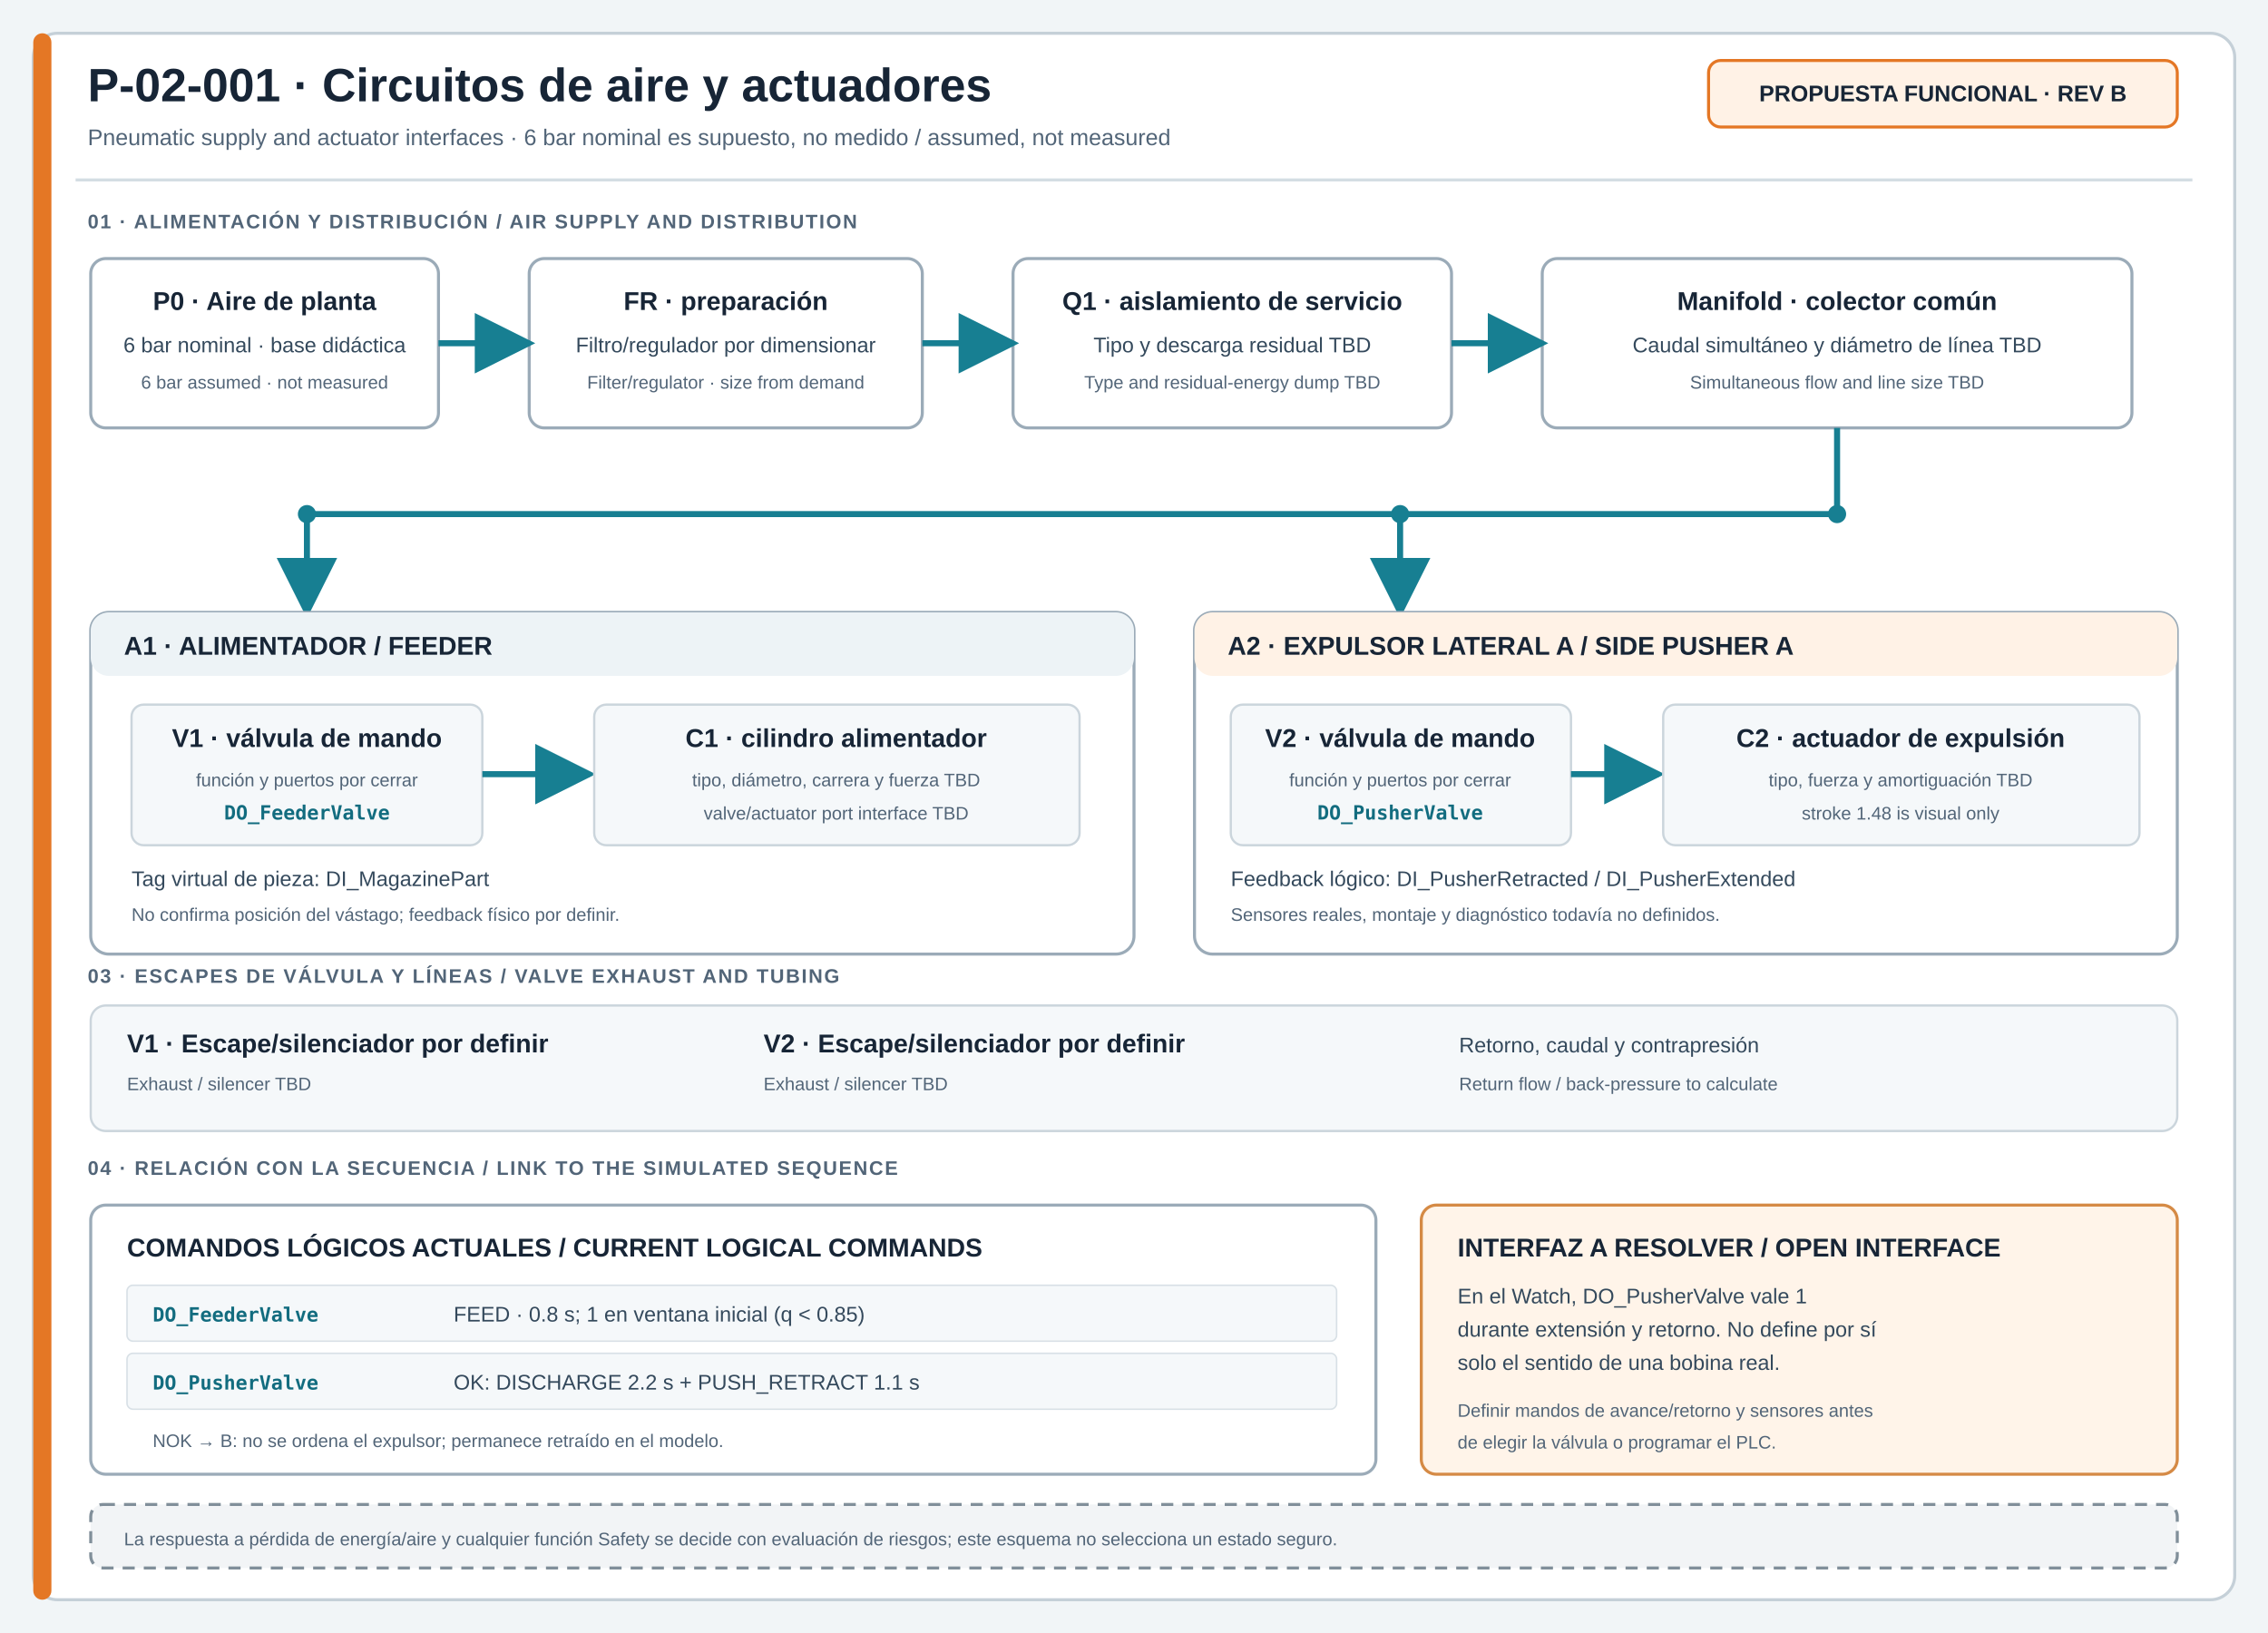
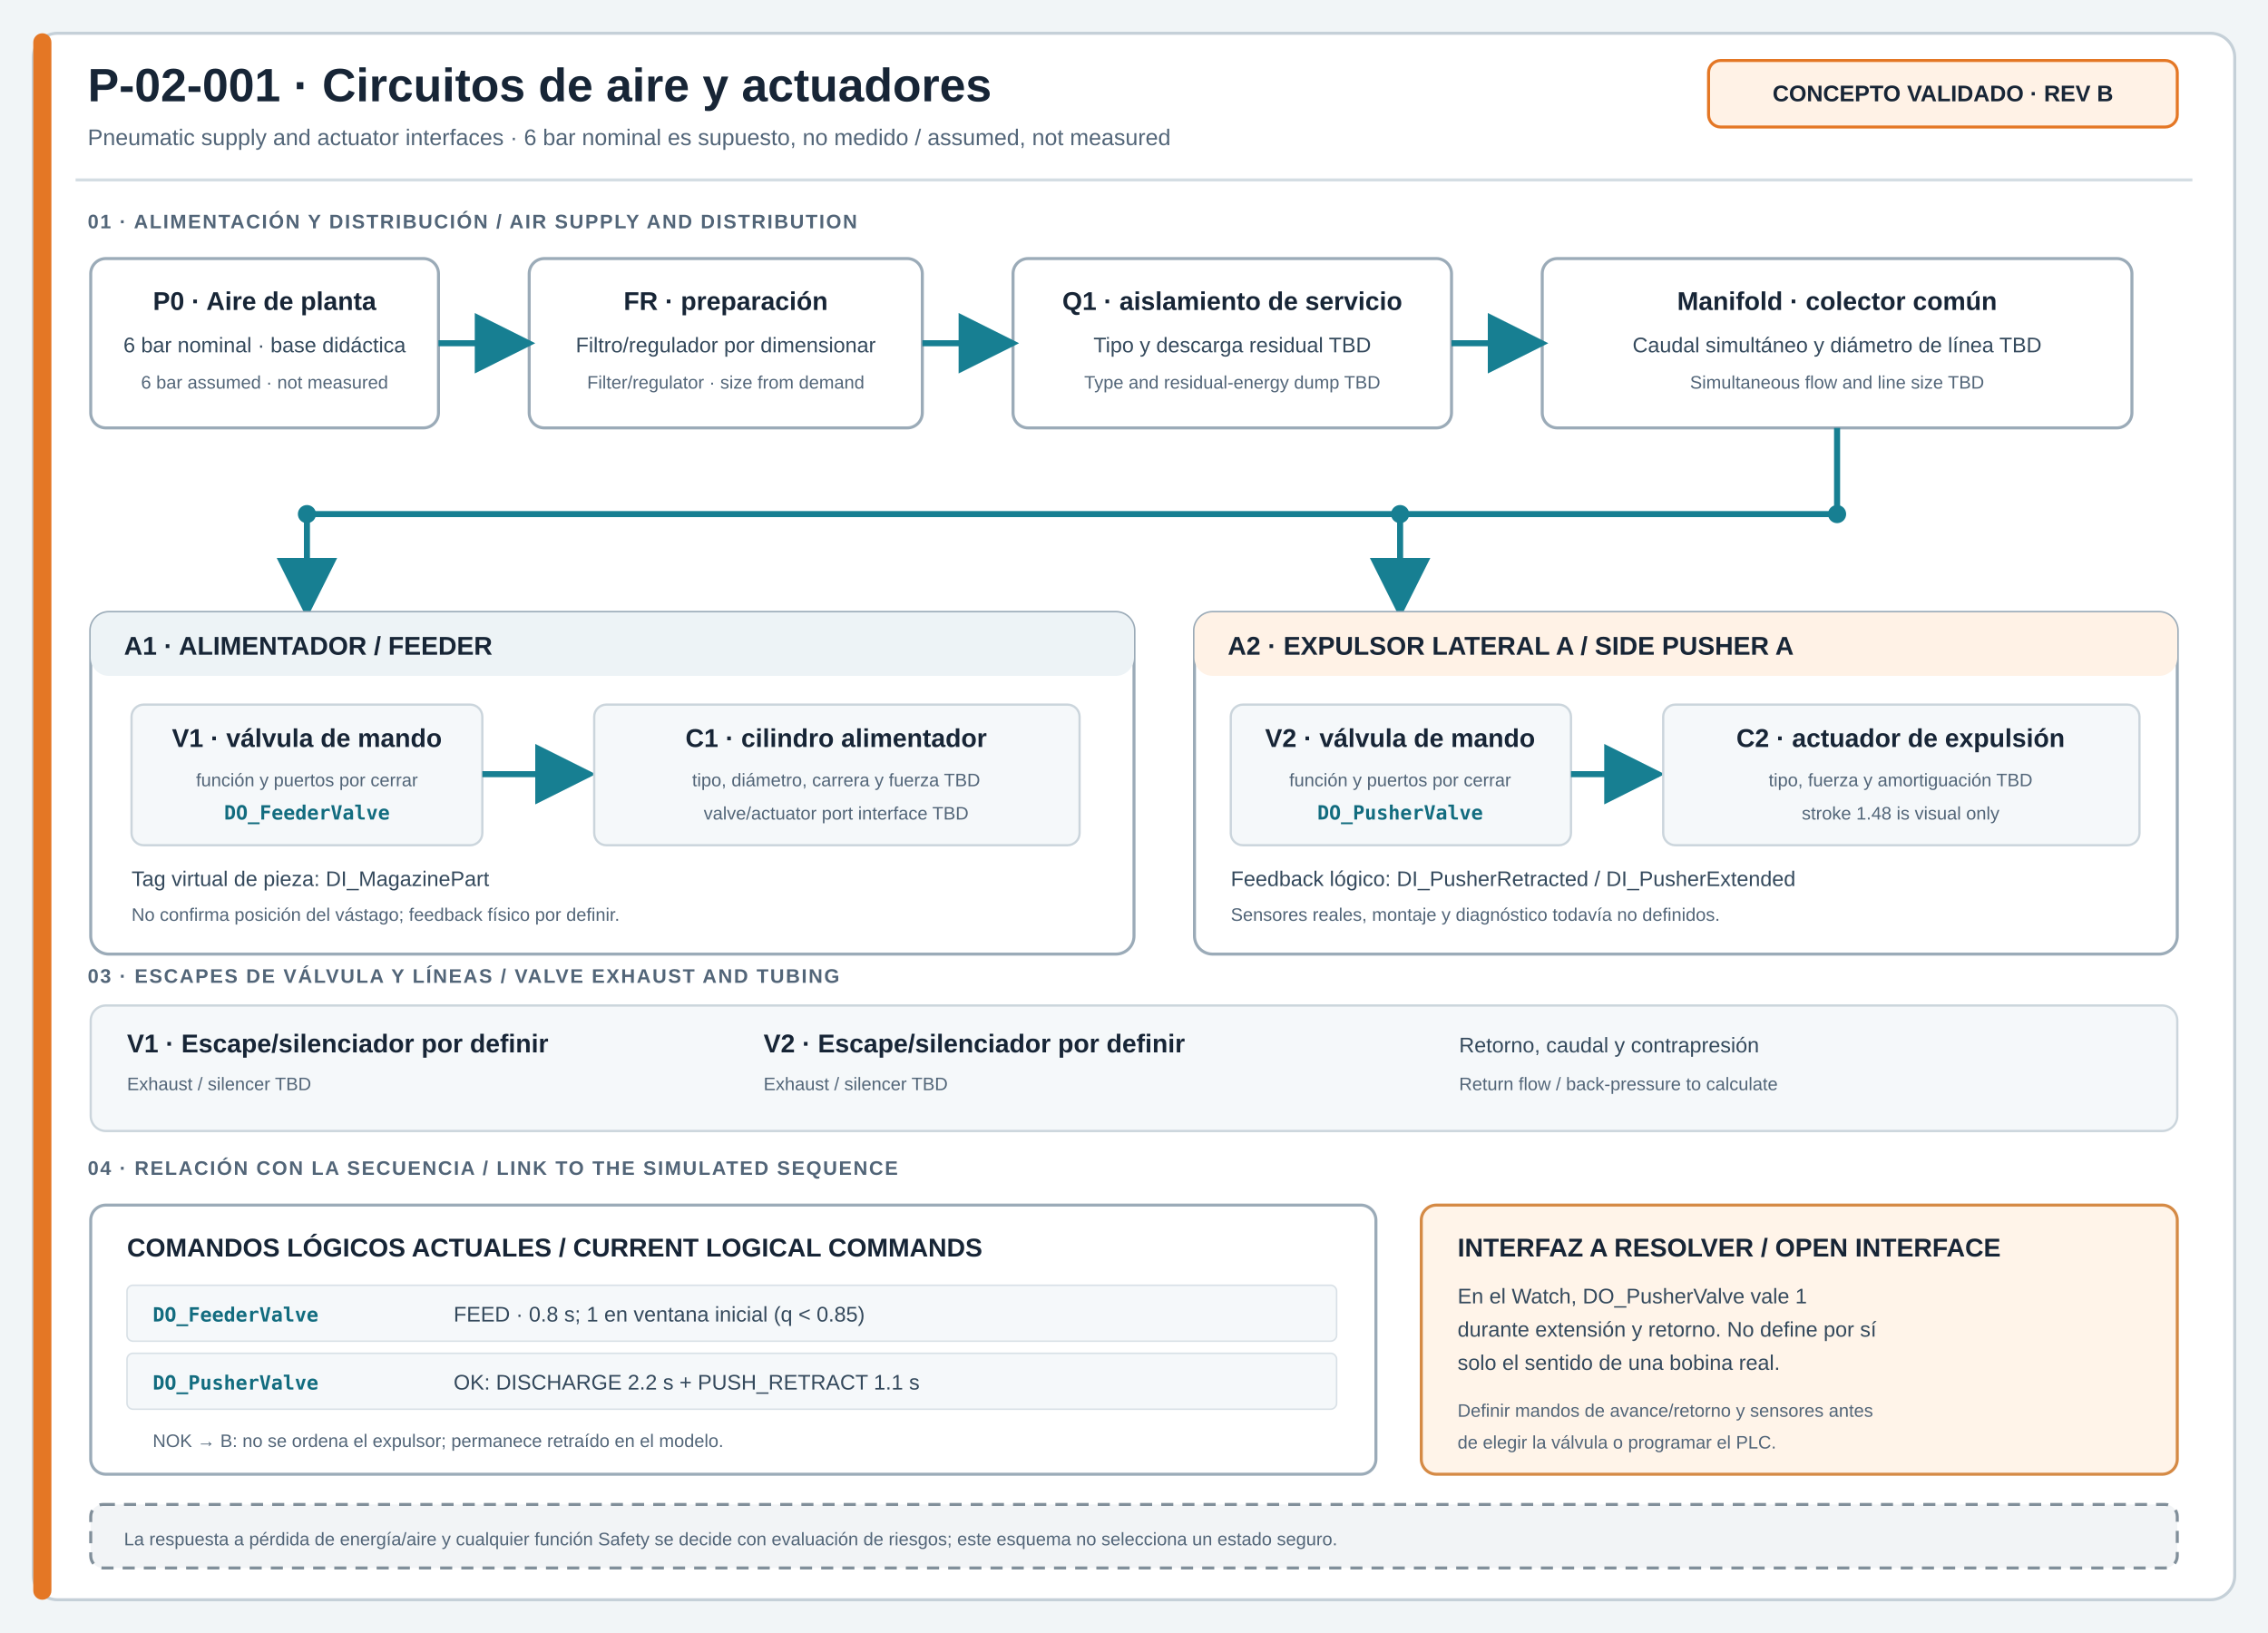
<svg xmlns="http://www.w3.org/2000/svg" width="1500" height="1080" viewBox="0 0 1500 1080" role="img" aria-labelledby="title desc" style="display:block;width:100%;height:auto">
  <defs>
    <marker id="air" markerWidth="12" markerHeight="12" refX="10" refY="6" orient="auto">
      <path d="M1 1L11 6L1 11Z" fill="#177f92" />
    </marker>
    <style>
 text{font-family:Arial,Helvetica,sans-serif;fill:#172536}.h1{font-size:31px;font-weight:700}.sub{font-size:15px;fill:#526578}.kicker{font-size:13px;font-weight:700;letter-spacing:1px;fill:#526578}.head{font-size:17px;font-weight:700}.body{font-size:14px;fill:#34495c}.small{font-size:12px;fill:#526578}.tiny{font-size:11px;fill:#526578}.tag{font-family:Consolas,monospace;font-size:13px;font-weight:700;fill:#126c7f}.panel{fill:#fff;stroke:#9babb8;stroke-width:2}.soft{fill:#f5f8fa;stroke:#cbd5dc;stroke-width:1.5}.warn{fill:#fff4e9;stroke:#d58a45;stroke-width:2}.safety{fill:#f2f4f6;stroke:#818f9a;stroke-width:2;stroke-dasharray:8 6}.airline{fill:none;stroke:#177f92;stroke-width:4;marker-end:url(#air)}.headerline{fill:none;stroke:#177f92;stroke-width:4}.logic{fill:none;stroke:#8294a1;stroke-width:2.5;stroke-dasharray:7 5}.row{fill:#f5f8fa;stroke:#d8e0e6;stroke-width:1}
 </style>
  </defs>
  <rect width="1500" height="1080" fill="#f1f5f7" />
  <rect x="22" y="22" width="1456" height="1036" rx="16" fill="#fff" stroke="#c5d0d8" stroke-width="2" />
  <rect x="22" y="22" width="12" height="1036" rx="6" fill="#e47725" />
  <text x="58" y="67" class="h1">P-02-001 · Circuitos de aire y actuadores</text>
  <text x="58" y="96" class="sub">Pneumatic supply and actuator interfaces · 6 bar nominal es supuesto, no medido / assumed, not measured</text>
  <rect x="1130" y="40" width="310" height="44" rx="8" fill="#fff2e6" stroke="#e47725" stroke-width="2" />
-   <text x="1285" y="67" text-anchor="middle" font-size="15" font-weight="700" fill="#8c4916">PROPUESTA FUNCIONAL · REV B</text>
+   <text x="1285" y="67" text-anchor="middle" font-size="15" font-weight="700" fill="#8c4916">CONCEPTO VALIDADO · REV B</text>
  <line x1="50" y1="119" x2="1450" y2="119" stroke="#d4dde3" stroke-width="2" />
  <text x="58" y="151" class="kicker">01 · ALIMENTACIÓN Y DISTRIBUCIÓN / AIR SUPPLY AND DISTRIBUTION</text>
  <rect x="60" y="171" width="230" height="112" rx="10" class="panel" />
  <text x="175" y="205" text-anchor="middle" class="head">P0 · Aire de planta</text>
  <text x="175" y="233" text-anchor="middle" class="body">6 bar nominal · base didáctica</text>
  <text x="175" y="257" text-anchor="middle" class="small">6 bar assumed · not measured</text>
  <rect x="350" y="171" width="260" height="112" rx="10" class="panel" />
  <text x="480" y="205" text-anchor="middle" class="head">FR · preparación</text>
  <text x="480" y="233" text-anchor="middle" class="body">Filtro/regulador por dimensionar</text>
  <text x="480" y="257" text-anchor="middle" class="small">Filter/regulator · size from demand</text>
  <rect x="670" y="171" width="290" height="112" rx="10" class="panel" />
  <text x="815" y="205" text-anchor="middle" class="head">Q1 · aislamiento de servicio</text>
  <text x="815" y="233" text-anchor="middle" class="body">Tipo y descarga residual TBD</text>
  <text x="815" y="257" text-anchor="middle" class="small">Type and residual-energy dump TBD</text>
  <rect x="1020" y="171" width="390" height="112" rx="10" class="panel" />
  <text x="1215" y="205" text-anchor="middle" class="head">Manifold · colector común</text>
  <text x="1215" y="233" text-anchor="middle" class="body">Caudal simultáneo y diámetro de línea TBD</text>
  <text x="1215" y="257" text-anchor="middle" class="small">Simultaneous flow and line size TBD</text>
  <path d="M290 227H350" class="airline" />
  <path d="M610 227H670" class="airline" />
  <path d="M960 227H1020" class="airline" />
  <path d="M1215 283V340H203" class="headerline" />
  <path d="M203 340V405" class="airline" />
  <path d="M926 340V405" class="airline" />
  <circle cx="1215" cy="340" r="6" fill="#177f92" />
  <circle cx="203" cy="340" r="6" fill="#177f92" />
  <circle cx="926" cy="340" r="6" fill="#177f92" />
  <rect x="60" y="405" width="690" height="226" rx="12" class="panel" />
  <rect x="60" y="405" width="690" height="42" rx="12" fill="#edf3f6" />
  <text x="82" y="433" class="head">A1 · ALIMENTADOR / FEEDER</text>
  <rect x="87" y="466" width="232" height="93" rx="8" class="soft" />
  <text x="203" y="494" text-anchor="middle" class="head">V1 · válvula de mando</text>
  <text x="203" y="520" text-anchor="middle" class="small">función y puertos por cerrar</text>
  <text x="203" y="542" text-anchor="middle" class="tag">DO_FeederValve</text>
  <path d="M319 512H390" class="airline" />
  <rect x="393" y="466" width="321" height="93" rx="8" class="soft" />
  <text x="553" y="494" text-anchor="middle" class="head">C1 · cilindro alimentador</text>
  <text x="553" y="520" text-anchor="middle" class="small">tipo, diámetro, carrera y fuerza TBD</text>
  <text x="553" y="542" text-anchor="middle" class="small">valve/actuator port interface TBD</text>
  <text x="87" y="586" class="body">Tag virtual de pieza: DI_MagazinePart</text>
  <text x="87" y="609" class="small">No confirma posición del vástago; feedback físico por definir.</text>
  <rect x="790" y="405" width="650" height="226" rx="12" class="panel" />
  <rect x="790" y="405" width="650" height="42" rx="12" fill="#fff2e6" />
  <text x="812" y="433" class="head">A2 · EXPULSOR LATERAL A / SIDE PUSHER A</text>
  <rect x="814" y="466" width="225" height="93" rx="8" class="soft" />
  <text x="926" y="494" text-anchor="middle" class="head">V2 · válvula de mando</text>
  <text x="926" y="520" text-anchor="middle" class="small">función y puertos por cerrar</text>
  <text x="926" y="542" text-anchor="middle" class="tag">DO_PusherValve</text>
  <path d="M1039 512H1097" class="airline" />
  <rect x="1100" y="466" width="315" height="93" rx="8" class="soft" />
  <text x="1257" y="494" text-anchor="middle" class="head">C2 · actuador de expulsión</text>
  <text x="1257" y="520" text-anchor="middle" class="small">tipo, fuerza y amortiguación TBD</text>
  <text x="1257" y="542" text-anchor="middle" class="small">stroke 1.48 is visual only</text>
  <text x="814" y="586" class="body">Feedback lógico: DI_PusherRetracted / DI_PusherExtended</text>
  <text x="814" y="609" class="small">Sensores reales, montaje y diagnóstico todavía no definidos.</text>
  <text x="58" y="650" class="kicker">03 · ESCAPES DE VÁLVULA Y LÍNEAS / VALVE EXHAUST AND TUBING</text>
  <rect x="60" y="665" width="1380" height="83" rx="10" class="soft" />
  <text x="84" y="696" class="head">V1 · Escape/silenciador por definir</text>
  <text x="84" y="721" class="small">Exhaust / silencer TBD</text>
  <text x="505" y="696" class="head">V2 · Escape/silenciador por definir</text>
  <text x="505" y="721" class="small">Exhaust / silencer TBD</text>
  <text x="965" y="696" class="body">Retorno, caudal y contrapresión</text>
  <text x="965" y="721" class="small">Return flow / back-pressure to calculate</text>
  <text x="58" y="777" class="kicker">04 · RELACIÓN CON LA SECUENCIA / LINK TO THE SIMULATED SEQUENCE</text>
  <rect x="60" y="797" width="850" height="178" rx="10" class="panel" />
  <text x="84" y="831" class="head">COMANDOS LÓGICOS ACTUALES / CURRENT LOGICAL COMMANDS</text>
  <rect x="84" y="850" width="800" height="37" rx="4" class="row" />
  <text x="101" y="874" class="tag">DO_FeederValve</text>
  <text x="300" y="874" class="body">FEED · 0.8 s; 1 en ventana inicial (q &lt; 0.85)</text>
  <rect x="84" y="895" width="800" height="37" rx="4" class="row" />
  <text x="101" y="919" class="tag">DO_PusherValve</text>
  <text x="300" y="919" class="body">OK: DISCHARGE 2.2 s + PUSH_RETRACT 1.1 s</text>
  <text x="101" y="957" class="small">NOK → B: no se ordena el expulsor; permanece retraído en el modelo.</text>
  <rect x="940" y="797" width="500" height="178" rx="10" class="warn" />
  <text x="964" y="831" class="head">INTERFAZ A RESOLVER / OPEN INTERFACE</text>
  <text x="964" y="862" class="body">En el Watch, DO_PusherValve vale 1</text>
  <text x="964" y="884" class="body">durante extensión y retorno. No define por sí</text>
  <text x="964" y="906" class="body">solo el sentido de una bobina real.</text>
  <text x="964" y="937" class="small">Definir mandos de avance/retorno y sensores antes</text>
  <text x="964" y="958" class="small">de elegir la válvula o programar el PLC.</text>
  <rect x="60" y="995" width="1380" height="42" rx="8" class="safety" />
  <text x="82" y="1022" class="small">La respuesta a pérdida de energía/aire y cualquier función Safety se decide con evaluación de riesgos; este esquema no selecciona un estado seguro.</text>
</svg>
